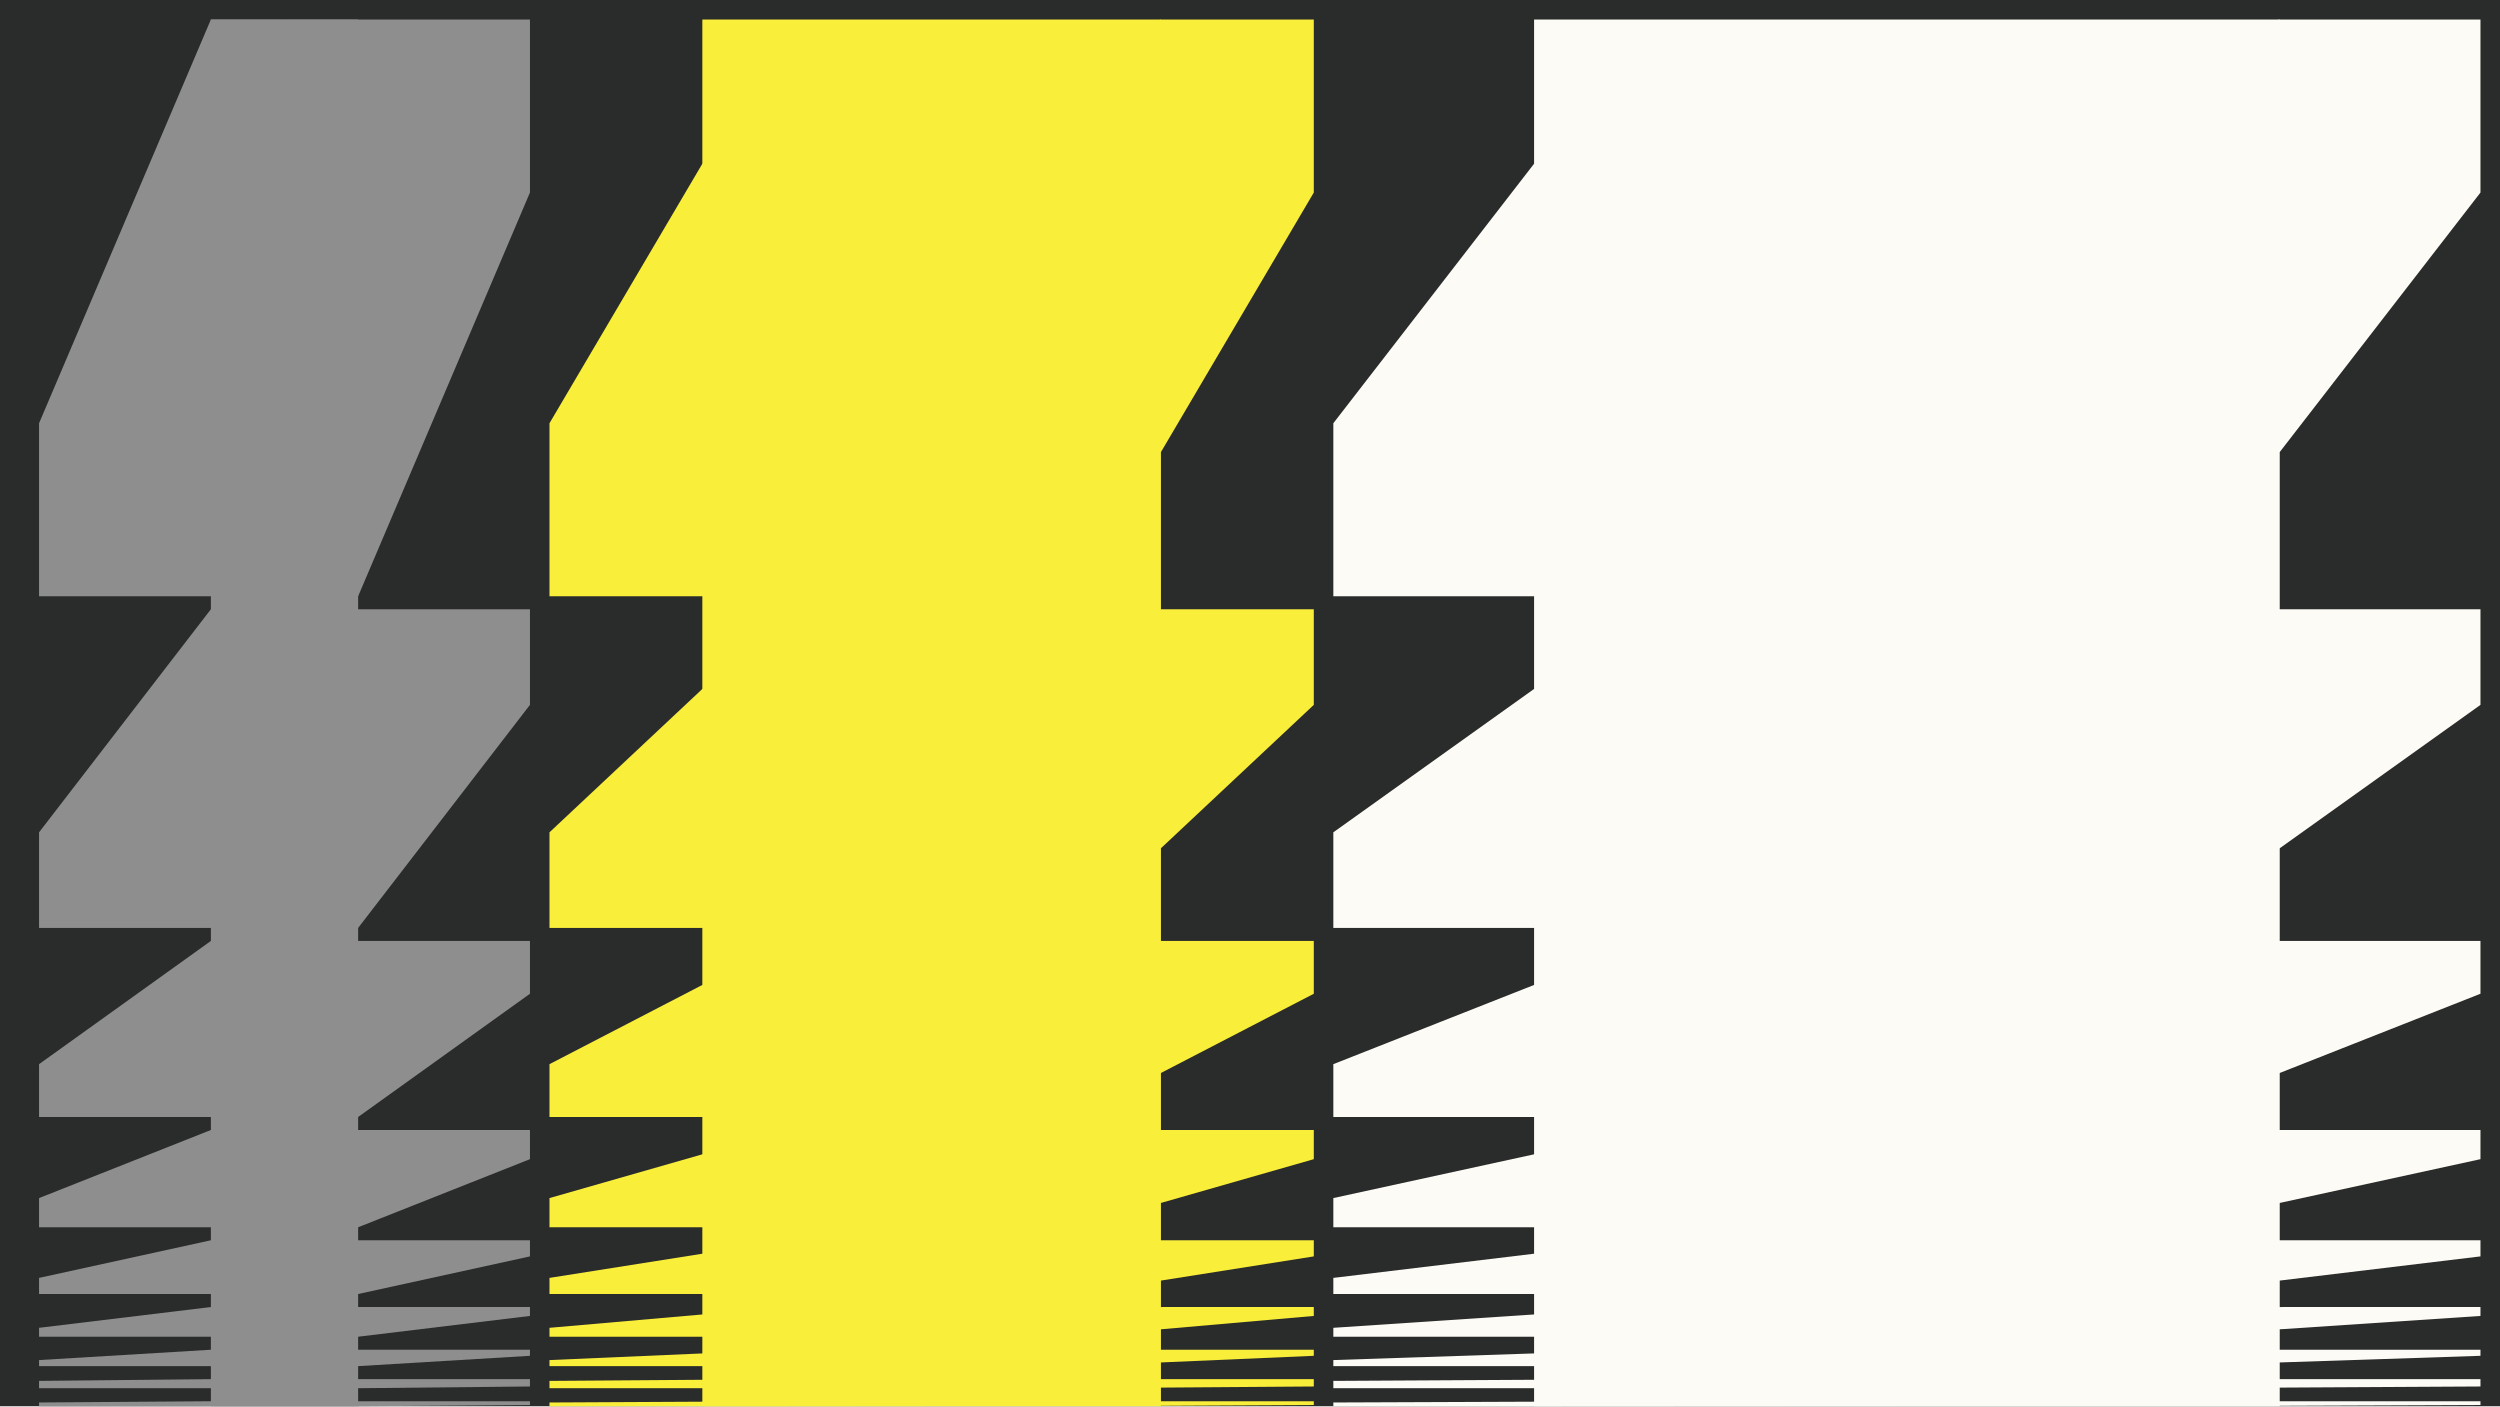
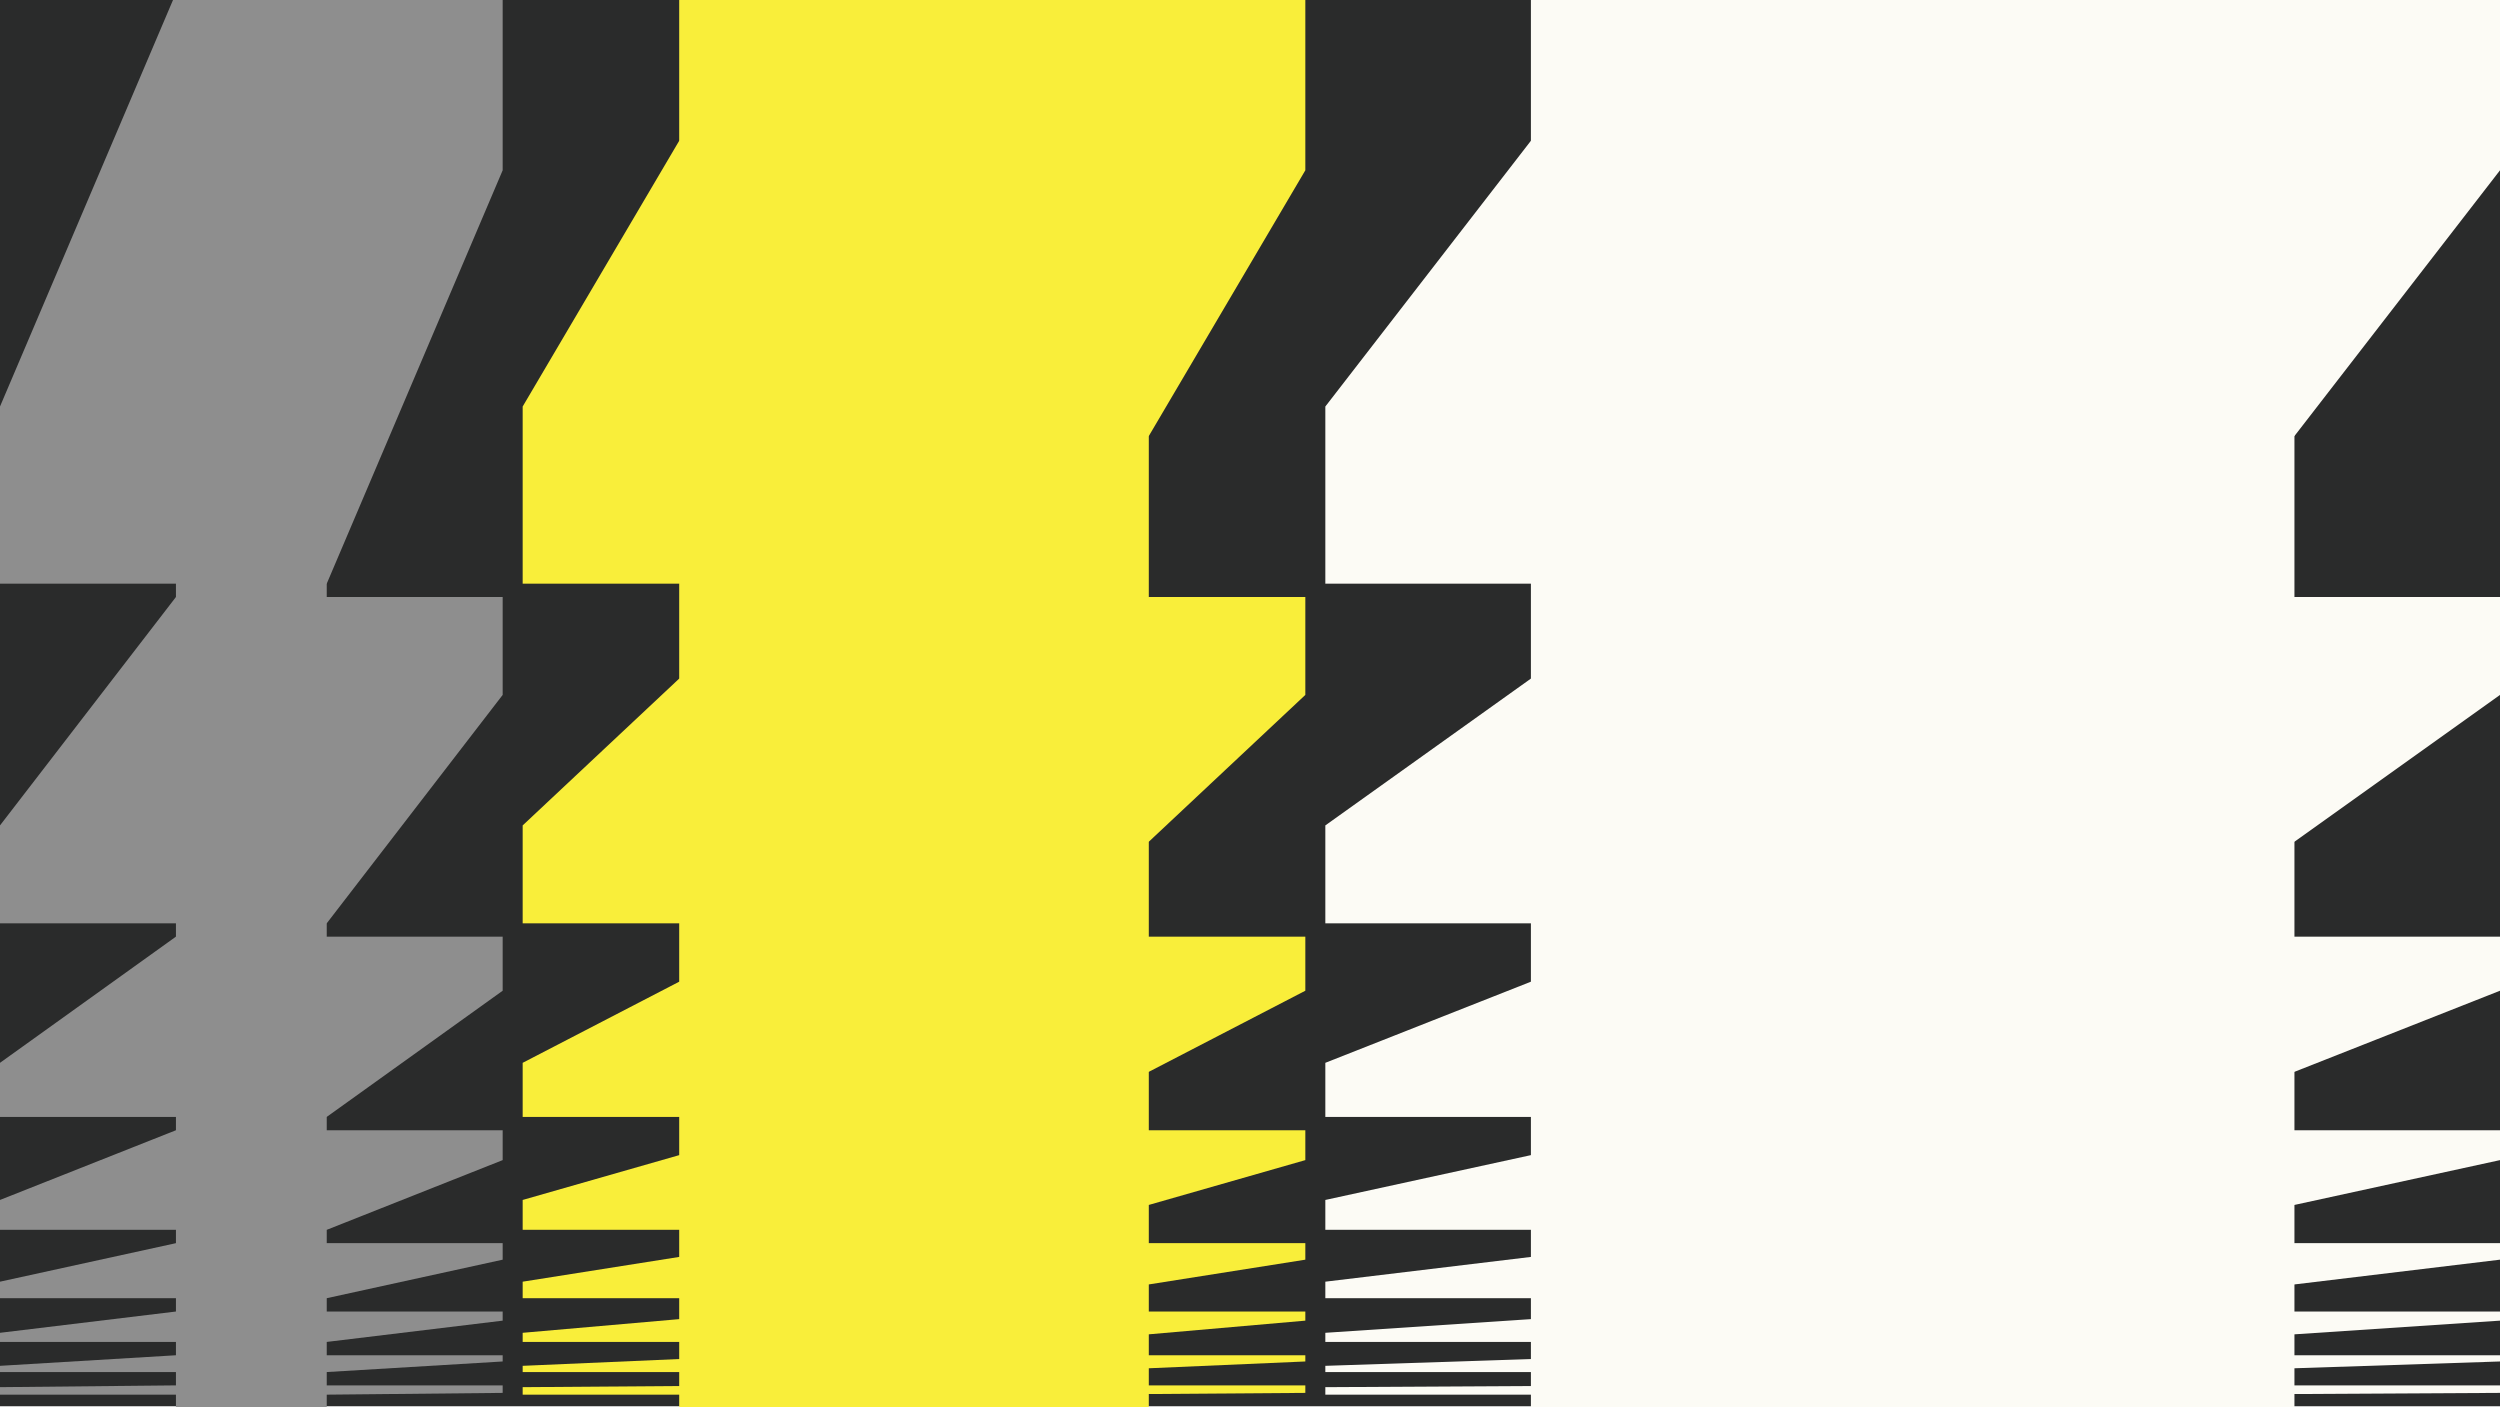
<svg xmlns="http://www.w3.org/2000/svg" id="Layer_1" data-name="Layer 1" viewBox="0 0 1920 1080">
  <defs>
    <style>
      .cls-1 {
        fill: #8e8e8e;
      }

      .cls-2 {
        fill: #f9ee3a;
      }

      .cls-3 {
        fill: #fcfbf5;
      }

      .cls-4 {
        fill: #2a2b2b;
      }
    </style>
  </defs>
  <rect class="cls-4" width="1920" height="1080" />
-   <g>
-     <rect class="cls-1" x="161.95" y="15" width="113.1" height="1065" />
+   <g transform="translate(960 540) scale(1.024) translate(-967.50 -547.50)">
    <g>
-       <polygon class="cls-1" points="161.95 1076.15 30 1077.11 30 1080 161.95 1080 218.5 1080 218.5 1076.15 161.95 1076.15" />
-       <polygon class="cls-1" points="161.95 1059.19 30 1060.53 30 1066.15 161.95 1066.15 218.5 1066.15 218.5 1059.19 161.95 1059.19" />
-       <polygon class="cls-1" points="161.95 1036.6 30 1044.53 30 1049.19 161.95 1049.19 218.5 1049.19 218.5 1036.6 161.95 1036.6" />
-       <polygon class="cls-1" points="161.95 1003.8 30 1019.76 30 1026.6 161.95 1026.6 218.5 1026.6 218.5 1003.8 161.95 1003.8" />
-       <polygon class="cls-1" points="161.95 952.53 30 981.42 30 993.8 161.95 993.8 218.5 993.8 218.5 952.53 161.95 952.53" />
-       <polygon class="cls-1" points="161.95 867.84 30 920.12 30 942.53 161.95 942.53 218.5 942.53 218.5 867.84 161.95 867.84" />
-       <polygon class="cls-1" points="161.95 722.64 30 817.27 30 857.84 161.95 857.84 218.5 857.84 218.5 722.64 161.95 722.64" />
-       <polygon class="cls-1" points="161.95 467.92 30 639.22 30 712.64 161.95 712.64 218.5 712.64 218.5 467.92 161.95 467.92" />
-       <polygon class="cls-1" points="161.95 15 30 325.05 30 457.92 161.95 457.92 218.5 457.92 218.5 15 161.95 15" />
+       <rect class="cls-1" x="161.95" y="15" width="113.1" height="1065" />
+       <g>
+         <polygon class="cls-1" points="161.95 1076.15 30 1077.11 30 1080 161.95 1080 218.5 1080 218.5 1076.15 161.95 1076.15" />
+         <polygon class="cls-1" points="161.95 1059.19 30 1060.53 30 1066.15 161.95 1066.15 218.5 1066.15 218.5 1059.19 161.95 1059.19" />
+         <polygon class="cls-1" points="161.95 1036.6 30 1044.53 30 1049.19 161.95 1049.19 218.5 1049.19 218.5 1036.6 161.95 1036.6" />
+         <polygon class="cls-1" points="161.95 1003.8 30 1019.76 30 1026.6 161.95 1026.6 218.5 1026.6 218.5 1003.8 161.95 1003.8" />
+         <polygon class="cls-1" points="161.95 952.53 30 981.42 30 993.8 161.95 993.8 218.5 993.8 218.5 952.53 161.95 952.53" />
+         <polygon class="cls-1" points="161.95 867.84 30 920.12 30 942.53 161.95 942.53 218.5 942.53 218.5 867.84 161.95 867.84" />
+         <polygon class="cls-1" points="161.95 722.64 30 817.27 30 857.84 161.95 857.84 218.5 857.84 218.5 722.64 161.95 722.64" />
+         <polygon class="cls-1" points="161.95 467.92 30 639.22 30 712.64 161.95 712.64 218.5 712.64 218.5 467.92 161.95 467.92" />
+         <polygon class="cls-1" points="161.95 15 30 325.05 30 457.92 161.95 457.92 218.5 457.92 218.5 15 161.95 15" />
+       </g>
+       <g>
+         <polygon class="cls-1" points="275.05 1080 407 1079.05 407 1076.15 275.05 1076.15 218.5 1076.15 218.5 1080 275.05 1080" />
+         <polygon class="cls-1" points="275.05 1066.15 407 1064.82 407 1059.19 275.05 1059.19 218.5 1059.19 218.5 1066.15 275.05 1066.15" />
+         <polygon class="cls-1" points="275.05 1049.19 407 1041.26 407 1036.6 275.05 1036.6 218.5 1036.6 218.5 1049.19 275.05 1049.19" />
+         <polygon class="cls-1" points="275.05 1026.6 407 1010.64 407 1003.8 275.05 1003.8 218.5 1003.8 218.5 1026.6 275.05 1026.6" />
+         <polygon class="cls-1" points="275.05 993.8 407 964.91 407 952.53 275.05 952.53 218.5 952.53 218.5 993.8 275.05 993.8" />
+         <polygon class="cls-1" points="275.05 942.53 407 890.24 407 867.84 275.05 867.84 218.5 867.84 218.5 942.53 275.05 942.53" />
+         <polygon class="cls-1" points="275.05 857.84 407 763.2 407 722.64 275.05 722.64 218.5 722.64 218.5 857.84 275.05 857.84" />
+         <polygon class="cls-1" points="275.05 712.64 407 541.34 407 467.92 275.05 467.92 218.5 467.92 218.5 712.64 275.05 712.64" />
+         <polygon class="cls-1" points="275.05 457.92 407 147.88 407 15 275.05 15 218.5 15 218.5 457.92 275.05 457.92" />
+       </g>
    </g>
    <g>
-       <polygon class="cls-1" points="275.05 1080 407 1079.05 407 1076.15 275.05 1076.15 218.5 1076.15 218.5 1080 275.05 1080" />
-       <polygon class="cls-1" points="275.05 1066.15 407 1064.82 407 1059.19 275.05 1059.19 218.5 1059.19 218.5 1066.15 275.05 1066.15" />
-       <polygon class="cls-1" points="275.05 1049.19 407 1041.26 407 1036.6 275.05 1036.6 218.5 1036.6 218.5 1049.19 275.05 1049.19" />
-       <polygon class="cls-1" points="275.05 1026.6 407 1010.64 407 1003.8 275.05 1003.8 218.5 1003.8 218.5 1026.6 275.05 1026.6" />
-       <polygon class="cls-1" points="275.05 993.8 407 964.91 407 952.53 275.05 952.53 218.5 952.53 218.5 993.8 275.05 993.8" />
-       <polygon class="cls-1" points="275.05 942.53 407 890.24 407 867.84 275.05 867.84 218.5 867.84 218.5 942.53 275.05 942.53" />
-       <polygon class="cls-1" points="275.05 857.84 407 763.2 407 722.64 275.05 722.64 218.5 722.64 218.5 857.84 275.05 857.84" />
-       <polygon class="cls-1" points="275.05 712.64 407 541.34 407 467.92 275.05 467.92 218.5 467.92 218.5 712.64 275.05 712.64" />
-       <polygon class="cls-1" points="275.05 457.92 407 147.88 407 15 275.05 15 218.5 15 218.5 457.92 275.05 457.92" />
-     </g>
-   </g>
-   <g>
-     <rect class="cls-2" x="539.4" y="15" width="352.2" height="1065" />
-     <g>
-       <polygon class="cls-2" points="539.4 1076.5 422 1077.11 422 1080 539.4 1080 715.5 1079.83 715.5 1076.33 539.4 1076.5" />
-       <polygon class="cls-2" points="539.4 1059.67 422 1060.53 422 1066.15 539.4 1066.15 715.5 1065.92 715.5 1059.43 539.4 1059.67" />
-       <polygon class="cls-2" points="539.4 1039.43 422 1044.53 422 1049.19 539.4 1049.19 715.5 1047.78 715.5 1038.01 539.4 1039.43" />
-       <polygon class="cls-2" points="539.4 1009.5 422 1019.76 422 1026.6 539.4 1026.6 715.5 1023.75 715.5 1006.65 539.4 1009.5" />
-       <polygon class="cls-2" points="539.4 962.85 422 981.42 422 993.8 539.4 993.8 715.5 988.64 715.5 957.69 539.4 962.85" />
-       <polygon class="cls-2" points="539.4 886.51 422 920.12 422 942.53 539.4 942.53 715.5 933.19 715.5 877.17 539.4 886.51" />
-       <polygon class="cls-2" points="539.4 756.43 422 817.27 422 857.84 539.4 857.84 715.5 840.93 715.5 739.54 539.4 756.43" />
-       <polygon class="cls-2" points="539.4 529.1 422 639.22 422 712.64 539.4 712.64 715.5 682.05 715.5 498.51 539.4 529.1" />
-       <polygon class="cls-2" points="539.4 125.73 422 325.05 422 457.92 539.4 457.92 715.5 402.56 715.5 70.37 539.4 125.73" />
+       <rect class="cls-2" x="539.4" y="15" width="352.2" height="1065" />
+       <g>
+         <polygon class="cls-2" points="539.4 1076.5 422 1077.11 422 1080 539.4 1080 715.5 1079.83 715.5 1076.33 539.4 1076.5" />
+         <polygon class="cls-2" points="539.4 1059.67 422 1060.53 422 1066.15 539.4 1066.15 715.5 1065.92 715.5 1059.43 539.4 1059.67" />
+         <polygon class="cls-2" points="539.4 1039.43 422 1044.53 422 1049.19 539.4 1049.19 715.5 1047.78 715.5 1038.01 539.4 1039.43" />
+         <polygon class="cls-2" points="539.4 1009.5 422 1019.76 422 1026.6 539.4 1026.6 715.5 1023.75 715.5 1006.65 539.4 1009.5" />
+         <polygon class="cls-2" points="539.4 962.85 422 981.42 422 993.8 539.4 993.8 715.5 988.64 715.5 957.69 539.4 962.85" />
+         <polygon class="cls-2" points="539.4 886.51 422 920.12 422 942.53 539.4 942.53 715.5 933.19 715.5 877.17 539.4 886.51" />
+         <polygon class="cls-2" points="539.4 756.43 422 817.27 422 857.84 539.4 857.84 715.5 840.93 715.5 739.54 539.4 756.43" />
+         <polygon class="cls-2" points="539.4 529.1 422 639.22 422 712.64 539.4 712.64 715.5 682.05 715.5 498.51 539.4 529.1" />
+         <polygon class="cls-2" points="539.4 125.73 422 325.05 422 457.92 539.4 457.92 715.5 402.56 715.5 70.37 539.4 125.73" />
+       </g>
+       <g>
+         <polygon class="cls-2" points="891.6 1079.66 1009 1079.05 1009 1076.15 891.6 1076.15 715.5 1076.33 715.5 1079.83 891.6 1079.66" />
+         <polygon class="cls-2" points="891.6 1065.68 1009 1064.82 1009 1059.19 891.6 1059.19 715.5 1059.43 715.5 1065.92 891.6 1065.68" />
+         <polygon class="cls-2" points="891.6 1046.36 1009 1041.26 1009 1036.6 891.6 1036.6 715.5 1038.01 715.5 1047.78 891.6 1046.36" />
+         <polygon class="cls-2" points="891.6 1020.9 1009 1010.64 1009 1003.8 891.6 1003.8 715.5 1006.65 715.5 1023.75 891.6 1020.9" />
+         <polygon class="cls-2" points="891.6 983.48 1009 964.91 1009 952.53 891.6 952.53 715.5 957.69 715.5 988.64 891.6 983.48" />
+         <polygon class="cls-2" points="891.6 923.86 1009 890.24 1009 867.84 891.6 867.84 715.5 877.17 715.5 933.19 891.6 923.86" />
+         <polygon class="cls-2" points="891.6 824.04 1009 763.2 1009 722.64 891.6 722.64 715.5 739.54 715.5 840.93 891.6 824.04" />
+         <polygon class="cls-2" points="891.6 651.46 1009 541.34 1009 467.92 891.6 467.92 715.5 498.51 715.5 682.05 891.6 651.46" />
+         <polygon class="cls-2" points="891.6 347.19 1009 147.88 1009 15 891.6 15 715.5 70.37 715.5 402.56 891.6 347.19" />
+       </g>
    </g>
    <g>
-       <polygon class="cls-2" points="891.6 1079.66 1009 1079.05 1009 1076.15 891.6 1076.15 715.5 1076.33 715.5 1079.83 891.6 1079.66" />
-       <polygon class="cls-2" points="891.6 1065.68 1009 1064.82 1009 1059.19 891.6 1059.19 715.5 1059.43 715.5 1065.92 891.6 1065.68" />
-       <polygon class="cls-2" points="891.6 1046.36 1009 1041.26 1009 1036.6 891.6 1036.6 715.5 1038.01 715.5 1047.78 891.6 1046.36" />
-       <polygon class="cls-2" points="891.6 1020.9 1009 1010.64 1009 1003.8 891.6 1003.8 715.5 1006.65 715.5 1023.75 891.6 1020.9" />
-       <polygon class="cls-2" points="891.6 983.48 1009 964.91 1009 952.53 891.6 952.53 715.5 957.69 715.5 988.64 891.6 983.48" />
-       <polygon class="cls-2" points="891.6 923.86 1009 890.24 1009 867.84 891.6 867.84 715.5 877.17 715.5 933.19 891.6 923.86" />
-       <polygon class="cls-2" points="891.6 824.04 1009 763.2 1009 722.64 891.6 722.64 715.5 739.54 715.5 840.93 891.6 824.04" />
-       <polygon class="cls-2" points="891.6 651.46 1009 541.34 1009 467.92 891.6 467.92 715.5 498.51 715.5 682.05 891.6 651.46" />
-       <polygon class="cls-2" points="891.6 347.19 1009 147.88 1009 15 891.6 15 715.5 70.37 715.5 402.56 891.6 347.19" />
-     </g>
-   </g>
-   <g>
-     <rect class="cls-3" x="1178.18" y="15" width="572.65" height="1065" />
-     <g>
-       <polygon class="cls-3" points="1178.18 1076.5 1024 1077.11 1024 1080 1178.18 1080 1464.5 1079.83 1464.5 1076.33 1178.18 1076.5" />
-       <polygon class="cls-3" points="1178.18 1059.67 1024 1060.53 1024 1066.15 1178.18 1066.15 1464.5 1065.92 1464.5 1059.43 1178.18 1059.67" />
-       <polygon class="cls-3" points="1178.18 1039.43 1024 1044.53 1024 1049.19 1178.18 1049.19 1464.5 1047.78 1464.5 1038.01 1178.18 1039.43" />
-       <polygon class="cls-3" points="1178.18 1009.5 1024 1019.76 1024 1026.6 1178.18 1026.6 1464.5 1023.75 1464.5 1006.65 1178.18 1009.5" />
-       <polygon class="cls-3" points="1178.18 962.85 1024 981.42 1024 993.8 1178.18 993.8 1464.5 988.64 1464.5 957.69 1178.18 962.85" />
-       <polygon class="cls-3" points="1178.18 886.51 1024 920.12 1024 942.53 1178.18 942.53 1464.5 933.19 1464.5 877.17 1178.18 886.51" />
-       <polygon class="cls-3" points="1178.18 756.43 1024 817.27 1024 857.84 1178.18 857.84 1464.5 840.93 1464.5 739.54 1178.18 756.43" />
-       <polygon class="cls-3" points="1178.18 529.1 1024 639.22 1024 712.64 1178.18 712.64 1464.5 682.05 1464.5 498.51 1178.18 529.1" />
-       <polygon class="cls-3" points="1178.18 125.73 1024 325.05 1024 457.92 1178.18 457.92 1464.5 402.56 1464.5 70.37 1178.18 125.73" />
-     </g>
-     <g>
-       <polygon class="cls-3" points="1750.83 1079.66 1905 1079.05 1905 1076.15 1750.83 1076.15 1464.5 1076.33 1464.5 1079.83 1750.83 1079.66" />
-       <polygon class="cls-3" points="1750.83 1065.68 1905 1064.82 1905 1059.19 1750.83 1059.19 1464.5 1059.43 1464.5 1065.92 1750.83 1065.68" />
-       <polygon class="cls-3" points="1750.83 1046.36 1905 1041.26 1905 1036.6 1750.83 1036.6 1464.5 1038.01 1464.5 1047.78 1750.83 1046.36" />
-       <polygon class="cls-3" points="1750.83 1020.9 1905 1010.64 1905 1003.8 1750.83 1003.8 1464.5 1006.65 1464.5 1023.75 1750.83 1020.9" />
-       <polygon class="cls-3" points="1750.83 983.48 1905 964.91 1905 952.53 1750.83 952.53 1464.5 957.69 1464.5 988.64 1750.83 983.48" />
-       <polygon class="cls-3" points="1750.83 923.86 1905 890.24 1905 867.84 1750.83 867.84 1464.5 877.17 1464.5 933.19 1750.83 923.86" />
-       <polygon class="cls-3" points="1750.83 824.04 1905 763.2 1905 722.64 1750.83 722.64 1464.5 739.54 1464.5 840.93 1750.83 824.04" />
-       <polygon class="cls-3" points="1750.83 651.46 1905 541.34 1905 467.92 1750.83 467.92 1464.5 498.51 1464.5 682.05 1750.83 651.46" />
-       <polygon class="cls-3" points="1750.83 347.19 1905 147.88 1905 15 1750.83 15 1464.5 70.37 1464.5 402.56 1750.83 347.19" />
+       <rect class="cls-3" x="1178.18" y="15" width="572.65" height="1065" />
+       <g>
+         <polygon class="cls-3" points="1178.18 1076.5 1024 1077.11 1024 1080 1178.18 1080 1464.5 1079.83 1464.5 1076.33 1178.18 1076.5" />
+         <polygon class="cls-3" points="1178.18 1059.67 1024 1060.53 1024 1066.15 1178.18 1066.15 1464.5 1065.92 1464.5 1059.43 1178.18 1059.67" />
+         <polygon class="cls-3" points="1178.18 1039.43 1024 1044.53 1024 1049.19 1178.18 1049.19 1464.5 1047.78 1464.5 1038.01 1178.18 1039.43" />
+         <polygon class="cls-3" points="1178.18 1009.5 1024 1019.76 1024 1026.6 1178.18 1026.6 1464.5 1023.75 1464.5 1006.65 1178.18 1009.5" />
+         <polygon class="cls-3" points="1178.18 962.85 1024 981.42 1024 993.8 1178.18 993.8 1464.5 988.64 1464.5 957.69 1178.18 962.85" />
+         <polygon class="cls-3" points="1178.18 886.51 1024 920.12 1024 942.53 1178.18 942.53 1464.5 933.19 1464.5 877.17 1178.18 886.51" />
+         <polygon class="cls-3" points="1178.18 756.43 1024 817.27 1024 857.84 1178.18 857.84 1464.5 840.93 1464.5 739.54 1178.18 756.43" />
+         <polygon class="cls-3" points="1178.18 529.1 1024 639.22 1024 712.64 1178.18 712.64 1464.5 682.05 1464.5 498.51 1178.18 529.1" />
+         <polygon class="cls-3" points="1178.18 125.73 1024 325.05 1024 457.92 1178.18 457.92 1464.5 402.56 1464.5 70.37 1178.18 125.73" />
+       </g>
+       <g>
+         <polygon class="cls-3" points="1750.83 1079.66 1905 1079.05 1905 1076.15 1750.83 1076.15 1464.5 1076.33 1464.5 1079.83 1750.83 1079.66" />
+         <polygon class="cls-3" points="1750.83 1065.68 1905 1064.82 1905 1059.19 1750.83 1059.19 1464.5 1059.43 1464.5 1065.92 1750.83 1065.68" />
+         <polygon class="cls-3" points="1750.83 1046.36 1905 1041.26 1905 1036.6 1750.83 1036.6 1464.5 1038.01 1464.5 1047.78 1750.83 1046.36" />
+         <polygon class="cls-3" points="1750.83 1020.9 1905 1010.64 1905 1003.8 1750.83 1003.8 1464.5 1006.65 1464.5 1023.75 1750.83 1020.9" />
+         <polygon class="cls-3" points="1750.83 983.48 1905 964.91 1905 952.53 1750.83 952.53 1464.5 957.69 1464.5 988.64 1750.83 983.48" />
+         <polygon class="cls-3" points="1750.83 923.86 1905 890.24 1905 867.84 1750.83 867.84 1464.5 877.17 1464.5 933.19 1750.83 923.86" />
+         <polygon class="cls-3" points="1750.83 824.04 1905 763.2 1905 722.64 1750.83 722.64 1464.5 739.54 1464.5 840.93 1750.83 824.04" />
+         <polygon class="cls-3" points="1750.83 651.46 1905 541.34 1905 467.92 1750.83 467.92 1464.5 498.51 1464.5 682.05 1750.83 651.46" />
+         <polygon class="cls-3" points="1750.83 347.19 1905 147.88 1905 15 1750.83 15 1464.5 70.37 1464.5 402.56 1750.83 347.19" />
+       </g>
    </g>
  </g>
</svg>
